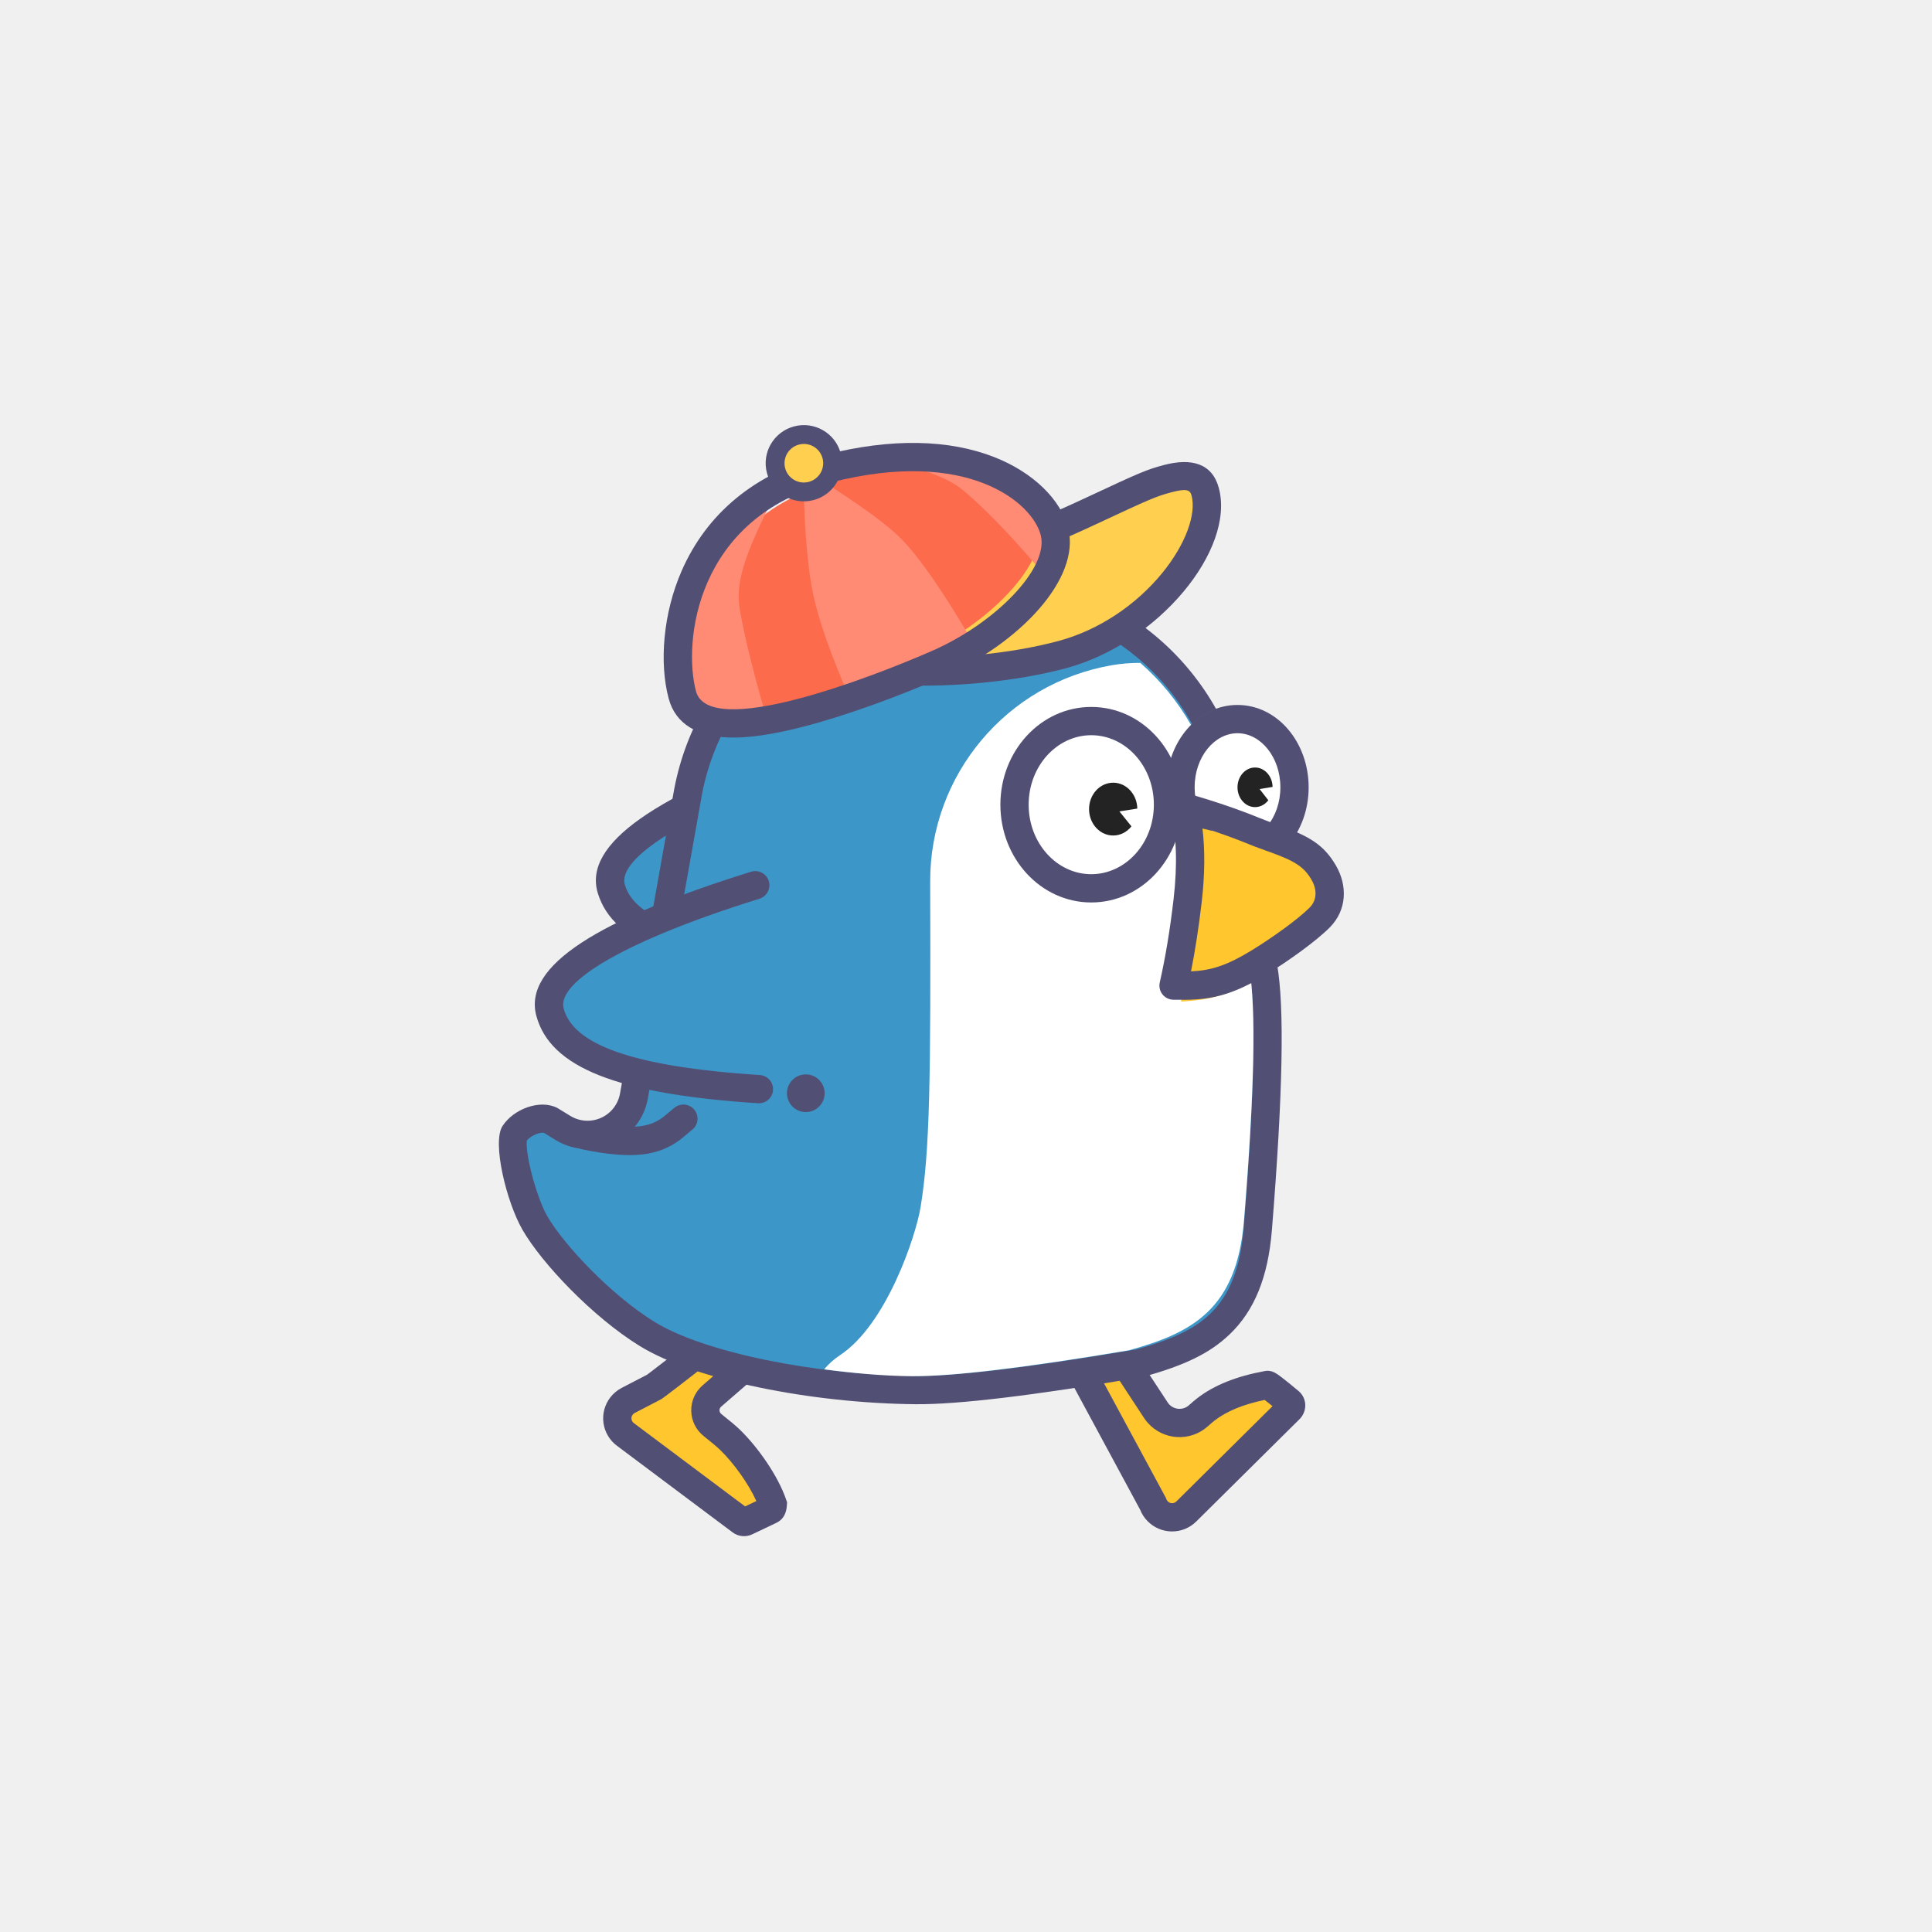
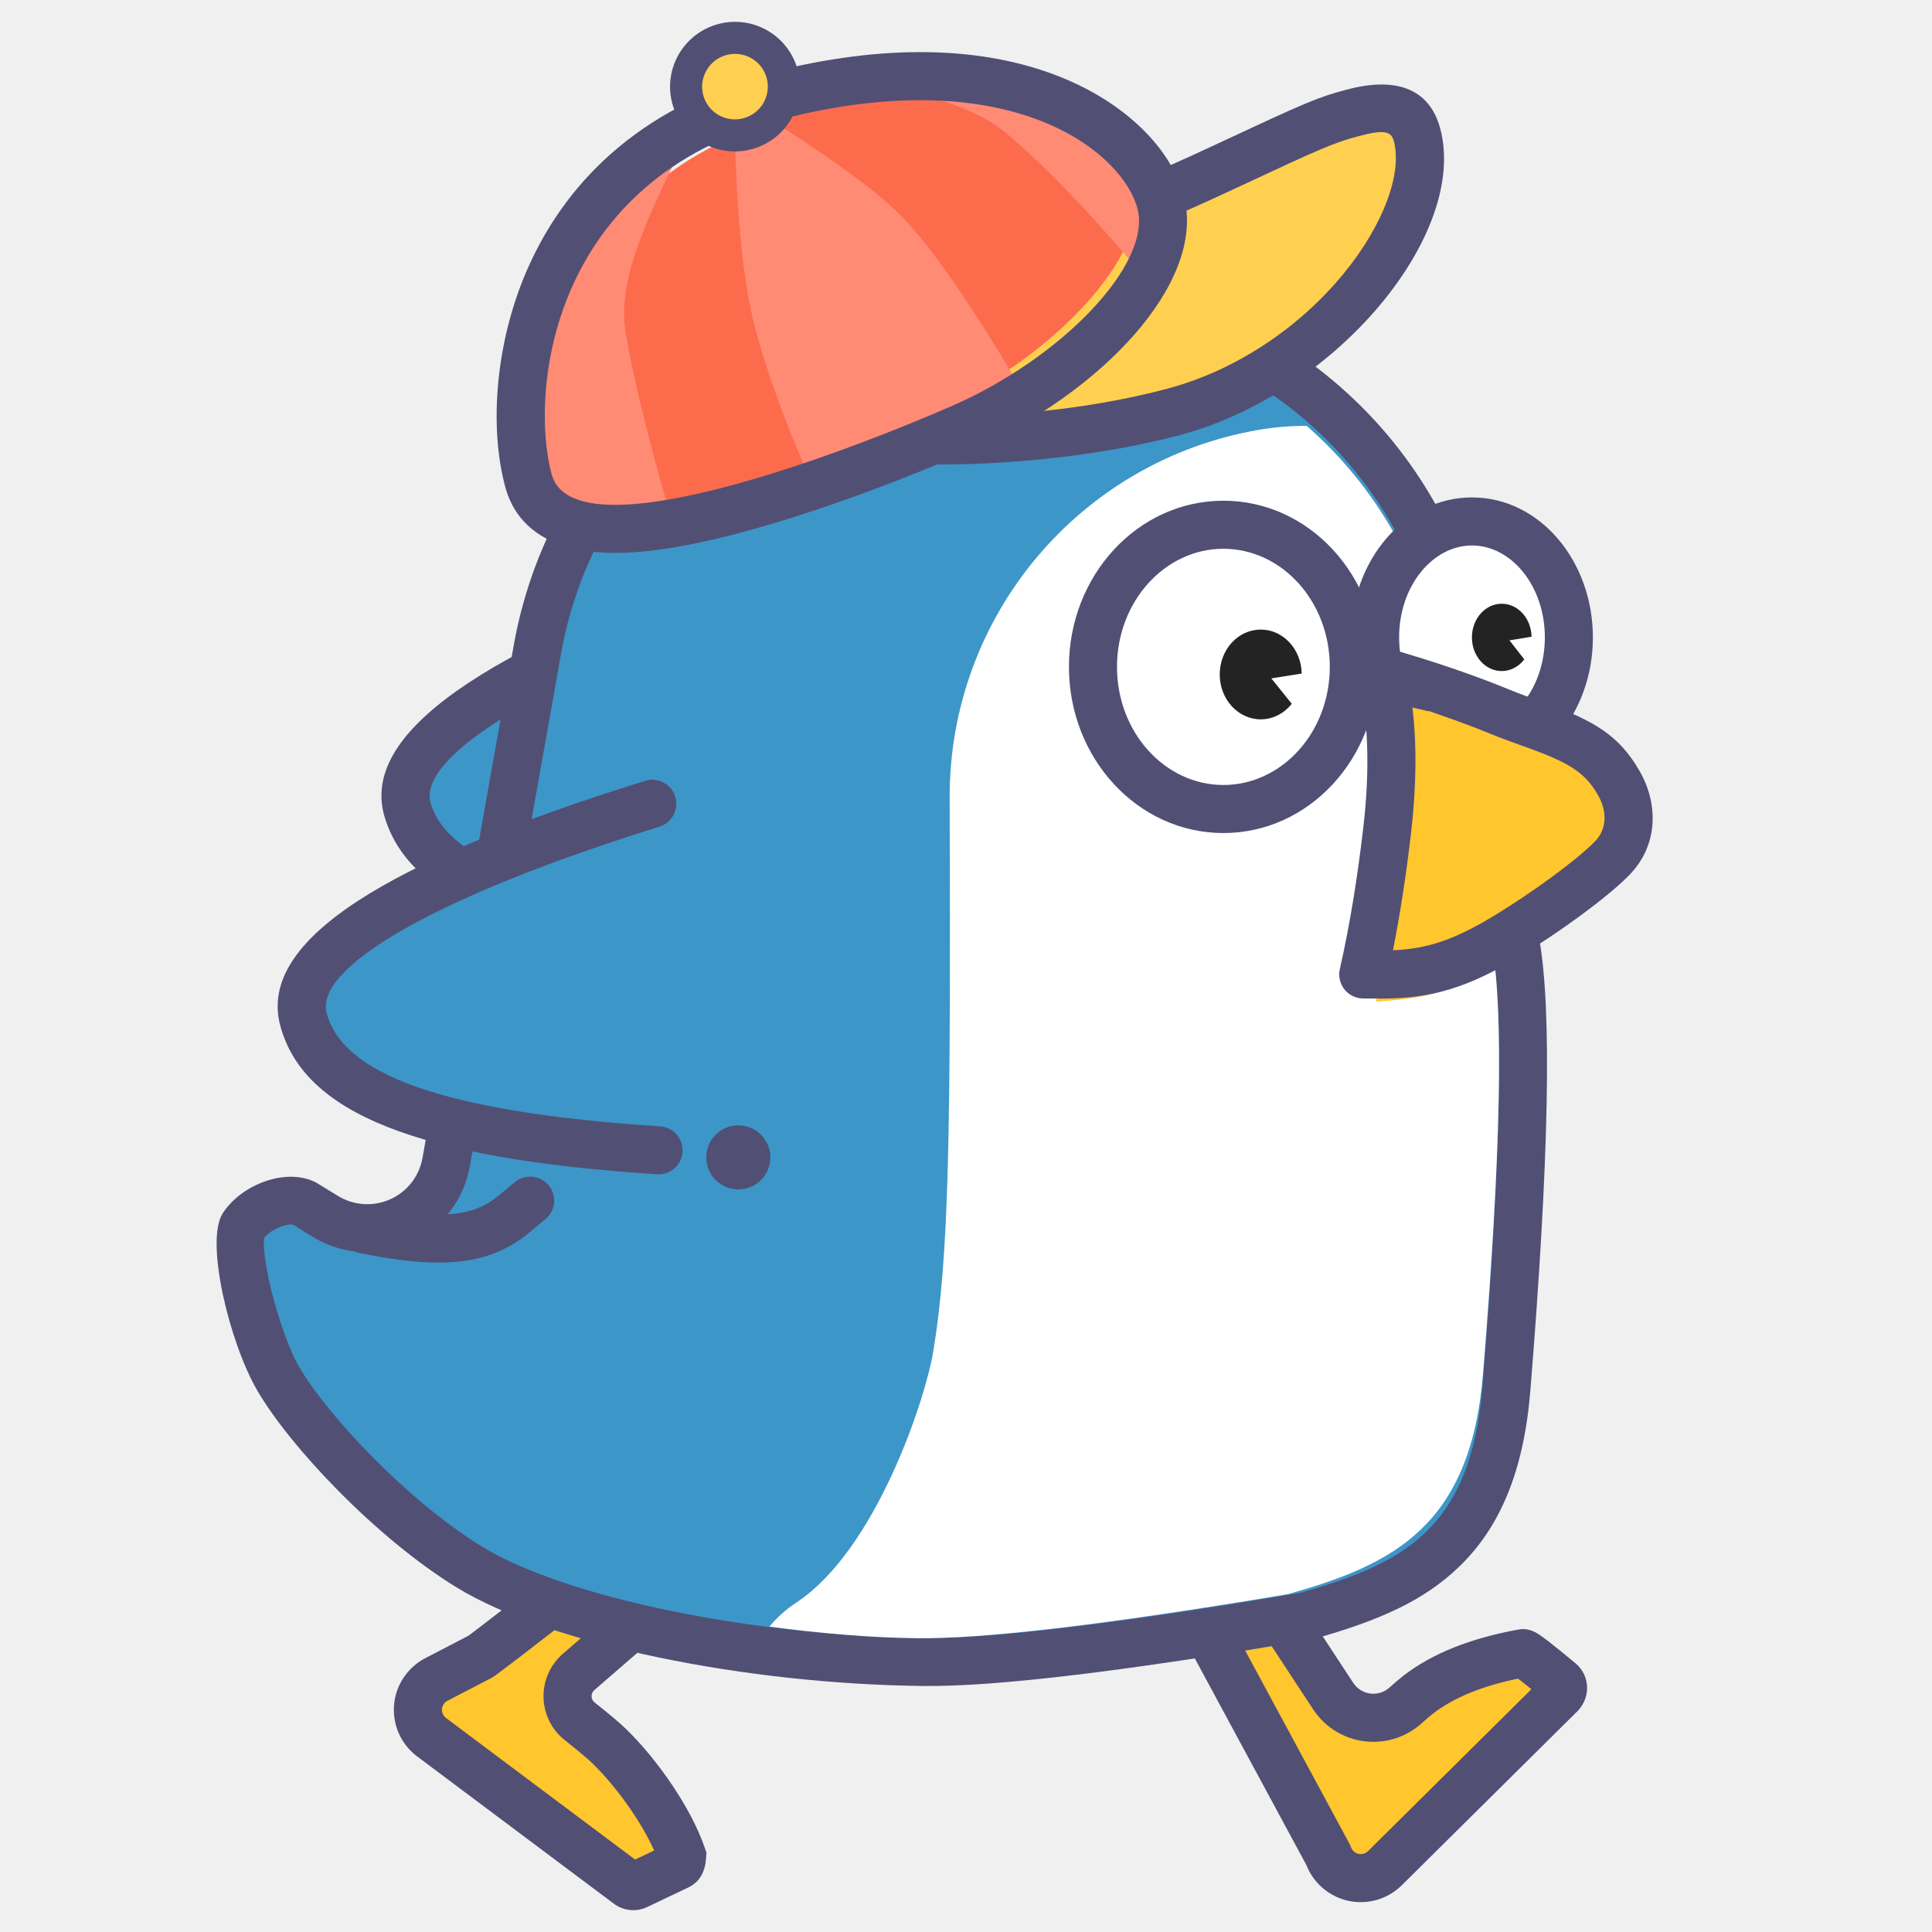
- <svg xmlns="http://www.w3.org/2000/svg" width="256px" height="256px" viewBox="0 0 1024 1024" class="icon" version="1.1" fill="#000000">
-   <g id="SVGRepo_bgCarrier" stroke-width="0" />
-   <g id="SVGRepo_tracerCarrier" stroke-linecap="round" stroke-linejoin="round" />
-   <g id="SVGRepo_iconCarrier">
-     <path d="M377.299 739.92l24.861-21.554a2.505 2.505 0 0 0-0.15-3.916l-12.957-9.626a2.597 2.597 0 0 0-3.239 0.12c-25.433 19.786-38.425 29.818-38.979 30.108l-13.839 7.19a10.854 10.854 0 0 0-3.619 3.04 10.64 10.64 0 0 0 2.143 15.038l61.293 45.89c0.769 0.572 1.796 0.674 2.662 0.26l12.81-6.099c0.777-0.367 1.214-1.399 1.316-3.084-4.423-12.99-15.665-27.351-22.678-34.152-1.798-1.743-4.89-4.348-9.276-7.822a9.99 9.99 0 0 1-1.633-14.034c0.385-0.497 0.817-0.952 1.286-1.359z" fill="#FFC62E" />
-     <path d="M345.038 727.05a1996.8 1996.8 0 0 0 7.375-5.672c6.469-4.995 16.034-12.42 28.692-22.263a10.09 10.09 0 0 1 12.415-0.305l12.957 9.623a10.003 10.003 0 0 1 0.592 15.6l-24.861 21.551a2.498 2.498 0 0 0 0.087 3.849c4.568 3.611 7.817 6.356 9.84 8.317 9.658 9.358 20.275 24.544 24.556 37.114l0.475 1.396-0.09 1.476c-0.25 4.121-1.716 7.555-5.575 9.396l-12.81 6.099a10.1 10.1 0 0 1-10.372-1.024l-61.27-45.88a18.13 18.13 0 0 1-3.629-25.602 18.355 18.355 0 0 1 6.119-5.135l13.404-6.966c0.637-0.472 1.269-0.949 2.093-1.573z m45.68-16.444l-0.205 0.165c0.07-0.055 0.14-0.107 0.205-0.165z m-9.011 57.898c-1.576-1.526-4.508-4.004-8.711-7.33a17.483 17.483 0 0 1-0.602-26.916l20.175-17.493-4.99-3.704c-27.725 21.564-36.085 28.01-37.291 28.637l-13.839 7.19a3.364 3.364 0 0 0-1.121 0.942c-1.079 1.406-0.797 3.384 0.682 4.483l58.912 44.112 5.952-2.837c-4.208-9.351-12.141-20.275-19.166-27.084z" fill="#524F75" />
-     <path d="M612.639 747.448l-24.294-37.001a2.51 2.51 0 0 0-3.249-0.862l-14.291 7.345c-1.406 0.922-1.723 2.5-0.957 3.674l41.252 76.41a10.914 10.914 0 0 0 2.45 3.949 10.69 10.69 0 0 0 15.213 0.142l54.829-54.329c1.051-1.209 0.939-2.815-0.112-3.736-7.29-6.084-11.187-9.079-11.689-8.986-13.891 2.533-24.766 6.843-32.623 12.937a74.752 74.752 0 0 0-4.009 3.402v-0.002a14.985 14.985 0 0 1-22.521-2.942z" fill="#FFC62E" />
-     <path d="M566.702 710.666l0.332-0.217 14.638-7.528a10.005 10.005 0 0 1 12.937 3.409l24.294 37.004a7.493 7.493 0 0 0 11.262 1.469 81.001 81.001 0 0 1 4.418-3.741c8.909-6.908 20.885-11.654 35.87-14.386a7.348 7.348 0 0 1 3.751 0.25c0.482 0.155 0.902 0.337 1.311 0.542 0.47 0.242 0.924 0.512 1.421 0.839 0.727 0.477 1.616 1.131 2.722 1.981 2.043 1.571 4.91 3.896 8.764 7.116 4.241 3.719 4.508 10.05 0.829 14.286l-0.38 0.407-54.829 54.329a18.187 18.187 0 0 1-25.86-0.24 18.2 18.2 0 0 1-3.911-6.057l-40.908-75.774c-2.827-4.705-1.286-10.66 3.337-13.689z m77.06 42.246c-0.879 0.682-2.088 1.708-3.599 3.065-9.248 8.277-23.462 7.493-31.742-1.756a22.136 22.136 0 0 1-2.041-2.652l-21.839-33.263-5.802 2.982 39.239 72.684 0.192 0.549c0.165 0.462 0.427 0.882 0.764 1.226a3.197 3.197 0 0 0 4.566 0.045l50.953-50.491a171.303 171.303 0 0 0-3.919-3.122c-0.082-0.062-0.162-0.127-0.247-0.187-11.404 2.36-20.23 6.042-26.527 10.919z" fill="#524F75" />
-     <path d="M433.971 510.666c-77.699-6.414-104.805-21.889-110.01-42.766-5.205-20.877 35.475-43.552 109.845-65.301" fill="#3D96C8" />
-     <path d="M436.349 500.666c-69.135-2.075-99.495-13.135-105.157-31.649-4.218-13.802 31.12-37.019 101.588-61.7a7.493 7.493 0 1 0-4.955-14.144c-79.502 27.845-119.039 53.82-110.967 80.224 8.254 27.001 43.922 39.993 119.039 42.246a7.493 7.493 0 1 0 0.452-14.978z" fill="#524F75" />
-     <path d="M343.122 707.097c28.679 17.62 90.112 29.191 142.216 29.679 21.896 0.202 61.47-4.546 118.734-14.244 33.989-9.536 58.623-22.166 62.591-71.096 5.767-71.143 6.708-117.51 2.812-139.097-3.149-17.48-8.699-48.068-16.654-91.763C641.396 357.798 586.989 312.195 523.511 312.195H493.835C430.779 312.195 376.607 357.214 364.734 419.478L335.997 580.913c-2.418 13.582-15.387 22.63-28.967 20.215a25.031 25.031 0 0 1-8.714-3.322l-6.359-3.909c-5.555-2.865-15.52 1.086-19.334 7.018-3.814 5.932 4.323 35.922 10.799 47.181 6.479 11.244 31.017 41.382 59.699 59z" fill="#3D96C8" />
-     <path d="M339.199 713.483c-25.086-15.412-52.122-44.022-62.272-61.66-8.472-14.726-16.209-46.257-10.607-54.971 5.847-9.096 19.896-14.351 29.069-9.626l6.853 4.193a17.483 17.483 0 0 0 26.377-11.821l28.754-161.525C369.919 352.283 427.178 304.702 493.835 304.702h29.676c67.102 0 124.611 48.2 136.682 114.533 7.955 43.7 13.504 74.29 16.656 91.778 4.046 22.453 3.099 69.215-2.722 141.03-2.026 24.998-9.331 42.653-22.313 55.116-10.799 10.365-24.296 16.576-45.723 22.585-58.448 9.94-98.356 14.728-120.827 14.518-55.591-0.512-117.063-12.965-146.065-30.78z m-59.941-104.923c0.28 3.269 1.044 7.503 2.185 12.156 2.273 9.263 5.719 18.839 8.477 23.634 8.936 15.527 34.234 42.299 57.127 56.36 26.247 16.127 85.244 28.073 138.362 28.567 21.272 0.195 60.391-4.488 117.021-14.074 19.024-5.362 30.458-10.657 39.009-18.862 10.12-9.718 16.004-23.942 17.755-45.523 5.712-70.474 6.639-116.441 2.907-137.161-3.152-17.475-8.699-48.058-16.654-91.75C634.673 362.696 583.36 319.688 523.511 319.688H493.835C434.383 319.688 383.296 362.144 372.112 420.792l-28.737 161.432c-3.142 17.653-20.003 29.419-37.656 26.277a32.403 32.403 0 0 1-11.329-4.318l-6.007-3.696c-1.771-0.659-7.008 1.296-9.159 4.054-0.12 1.211-0.1 2.475 0.032 4.021z" fill="#524F75" />
-     <path d="M645.869 424.308a52914.725 52914.725 0 0 1 16.194 88.544c3.786 20.827 2.872 65.566-2.737 134.214-3.859 47.211-27.81 59.399-60.868 68.601-55.683 9.358-94.173 13.941-115.467 13.744-14.284-0.132-30.213-1.506-46.18-3.639a38.417 38.417 0 0 1 8.374-7.478c24.848-16.369 40.283-63.52 42.713-78.309 4.94-30.058 5.447-66.567 5.118-172.679-0.175-56.557 40.438-105.002 96.159-114.7a85.609 85.609 0 0 1 15.18-1.271A127.171 127.171 0 0 1 645.869 424.308z" fill="#FFFFFF" />
-     <path d="M618.146 419.733a45.306 36.24 90 1 0 72.479 0 45.306 36.24 90 1 0-72.479 0Z" fill="#FFFFFF" />
-     <path d="M655.902 460.945c21.154 0 37.708-19.813 37.708-43.652s-16.556-43.652-37.708-43.652c-21.154 0-37.708 19.813-37.708 43.652s16.559 43.652 37.708 43.652z m0-14.985c-12.226 0-22.723-12.568-22.723-28.667s10.502-28.667 22.723-28.667c12.221 0 22.723 12.568 22.723 28.667s-10.502 28.667-22.723 28.667z" fill="#524F75" />
-     <path d="M672.239 424.153c-1.711 2.228-4.226 3.636-7.038 3.636-5.137 0-9.298-4.7-9.298-10.497s4.161-10.497 9.298-10.497c5.073 0 9.196 4.586 9.298 10.285l-6.893 1.131 4.633 5.944z" fill="#232323" />
-     <path d="M625.996 530.869c12.842-1.004 23.952-1.376 43.79-15.979 8.272-6.092 23.255-18.332 30.243-26.726 6.619-7.947 4.503-17.55 0-23.917-9.261-13.09-23.112-13.834-38.805-18.734-6.027-1.881-19.936-5.884-37.736-9.268 4.556 13.594 6.566 29.978 6.019 49.152-0.475 16.739-1.643 31.896-3.512 45.473z" fill="#FFC62E" />
-     <path d="M636.913 478.248c1.693-14.576 1.821-27.8 0.36-39.681 9.358 2.967 17.735 6.032 24.421 8.781 1.843 0.757 3.736 1.486 5.932 2.29 0.849 0.312 1.711 0.622 2.82 1.022l2.702 0.969c12.947 4.66 17.93 7.722 21.946 14.611 3.077 5.27 2.942 10.872-0.932 14.771-6.089 6.137-19.923 16.094-31.04 22.87-12.862 7.84-21.229 10.495-31.854 10.969 2.228-11.212 4.106-23.41 5.644-36.602z m-14.975 51.625l1.636 0.017c2.233 0.022 3.417 0.03 4.783 0.017 14.796-0.122 26.137-3.219 42.566-13.235 12.068-7.353 26.736-17.915 33.877-25.108 9.151-9.223 9.468-22.208 3.234-32.883-6.289-10.767-13.812-15.395-29.816-21.154l-2.717-0.974c-1.079-0.387-1.908-0.687-2.712-0.984a144.529 144.529 0 0 1-5.4-2.085c-9.845-4.046-23.01-8.684-37.603-12.802-5.51-1.556-10.66 3.397-9.316 8.966 3.132 13.012 3.671 28.64 1.556 46.869-1.903 16.382-4.346 31.115-7.328 44.199a7.493 7.493 0 0 0 7.24 9.156z" fill="#524F75" />
-     <path d="M540.722 424.728a45.306 36.24 90 1 0 72.479 0 45.306 36.24 90 1 0-72.479 0Z" fill="#FFFFFF" />
-     <path d="M578.39 478.325c26.749 0 48.165-23.337 48.165-51.817 0-28.482-21.414-51.819-48.165-51.819-26.754 0-48.168 23.337-48.168 51.819 0 28.48 21.414 51.817 48.168 51.817z m0-14.985c-18.172 0-33.183-16.354-33.183-36.832 0-20.48 15.008-36.834 33.183-36.834s33.18 16.354 33.18 36.834c0 20.478-15.01 36.832-33.18 36.832z" fill="#524F75" />
-     <path d="M599.689 437.987c-2.348 2.967-5.809 4.848-9.678 4.848-7.061 0-12.788-6.266-12.788-13.996s5.727-13.996 12.788-13.996c6.976 0 12.643 6.114 12.78 13.714l-9.478 1.509 6.376 7.922z" fill="#232323" />
-     <path d="M308.816 609.225c12.935 2.697 23.477 3.601 31.769 2.635 8.03-0.942 14.239-3.579 19.781-7.712 1.796-1.341 5.849-4.873 6.244-5.157a7.488 7.488 0 0 0 1.676-10.46 7.488 7.488 0 0 0-10.462-1.676c-1.099 0.794-5.262 4.423-6.419 5.282-3.519 2.625-7.278 4.221-12.565 4.84-6.441 0.754-15.477-0.025-26.969-2.42a7.493 7.493 0 1 0-3.055 14.668z" fill="#524F75" />
-     <path d="M564.557 345.487c48.274-15.683 79.396-65.029 71.217-90.227-8.186-25.196-57.612 18.563-105.88 34.25-48.269 15.682-114.222 26.391-106.033 51.587 8.189 25.196 92.425 20.073 140.696 4.39z" fill="#FFD04F" />
-     <path d="M564.877 354.21c-25.509 6.835-59.661 10.3-88.26 8.895-34.083-1.675-56.796-9.511-61.195-25.94-3.796-14.166 5.785-24.268 24.578-31.938 12.481-5.095 24.87-8.303 56.088-15.298l4.641-1.042c12.7-2.858 20.746-4.77 28.575-6.868 6.145-1.646 12.64-3.837 19.676-6.586 7.977-3.117 15.784-6.569 27.153-11.883 27.779-12.984 31.493-14.613 40.647-17.05 14.881-3.964 25.753-0.793 29.224 12.154 8.742 32.626-31.896 82.365-81.127 95.556z m-3.881-14.474c21.418-5.739 41.159-19.067 55.006-36.019 12.452-15.241 18.183-31.264 15.526-41.179-0.813-3.035-2.973-3.664-10.894-1.554-7.853 2.091-11.678 3.77-38.161 16.146-11.639 5.44-19.693 9.003-28.041 12.266-7.523 2.939-14.531 5.3-21.254 7.104-8.072 2.163-16.281 4.114-29.165 7.011l-4.653 1.045c-30.268 6.784-42.319 9.902-53.7 14.547-12.628 5.155-16.962 9.727-15.767 14.187 4.531 16.911 78.483 20.545 131.104 6.446z" fill="#524F75" />
-     <path d="M495.947 342.914c32.907-16.515 59.588-47.046 54.359-64.169-5.227-17.126-41.166-44.474-112.315-22.247-71.158 22.232-74.045 89.128-65.861 114.325 8.189 25.196 90.904-11.396 123.817-27.91z" fill="#FD6B4D" />
-     <path d="M426.144 248.536c20.569 13.442 41.183 26.416 51.956 37.499 9.111 9.375 20.959 26.371 35.544 50.994 2.66 4.495-61.501 37.061-62.89 33.894-10.154-23.151-16.75-41.834-19.782-56.052-3.449-16.162-5.336-44.743-4.828-66.334z m3.206-0.001c30.731-7.795 55.483-10.704 75.633-9.411 20.149 1.29 36.288 18.559 57.347 37.11L556.379 308.037c-17.898-21.48-33.181-37.527-45.848-48.139-8.849-7.413-24.746-12.752-47.69-16.018-9.898-1.407-20.972 5.291-33.491 4.656z m-14.018 4.465C396.105 290.529 389.277 306.945 392.131 323.222c2.853 16.275 8.22 37.508 16.096 63.698L362.075 380.289c-0.217-4.94-3.551-9.288-3.538-13.891 0.071-26.367 3.922-47.257 11.546-62.662 8.959-18.095 23.135-28.019 45.25-50.736z" fill="#FF8B74" />
-     <path d="M493.997 344.987c33.729-14.768 61.973-43.859 57.645-61.236-4.322-17.376-38.78-46.571-111.004-28.095-72.219 18.474-78.603 85.134-71.75 110.722 6.86 25.591 91.377-6.623 125.108-21.391zM425.078 385.339c-15.427 3.945-28.486 5.937-39.043 5.549-15.816-0.587-27.891-6.714-31.619-20.627-5.034-18.786-3.044-45.183 6.985-67.951 13.097-29.738 38.333-51.655 75.53-61.169 35.759-9.15 66.316-8.215 90.167 1.174 20.602 8.114 35.302 22.59 39.092 37.815 6.631 26.676-25.99 60.991-66.183 78.587C476.22 369.128 448.282 379.406 425.078 385.339z" fill="#524F75" />
-     <path d="M440.784 241.578a15.205 15.248 75 1 0-29.456 7.893 15.205 15.248 75 1 0 29.456-7.893Z" fill="#FFD04F" />
-     <path d="M431.286 265.035c-10.796 2.893-21.891-3.495-24.779-14.273-2.888-10.779 3.529-21.858 14.322-24.751 10.793-2.892 21.891 3.495 24.779 14.273 2.891 10.778-3.529 21.858-14.322 24.751z m-2.583-9.65a10.23 10.23 0 0 0 7.258-12.515 10.23 10.23 0 0 0-12.543-7.209 10.23 10.23 0 0 0-7.26 12.518 10.23 10.23 0 0 0 12.545 7.206z" fill="#524F75" />
-     <path d="M401.508 578.095c-77.699-6.414-104.805-21.889-110.01-42.763s35.475-43.552 109.845-65.301" fill="#3D96C8" />
-     <path d="M402.727 569.799c-69.02-4.491-98.978-16.599-103.988-35.306-3.736-13.939 32.393-35.91 103.681-58.118a7.493 7.493 0 1 0-4.456-14.306C317.535 487.127 277.117 511.703 284.262 538.374c7.308 27.273 42.501 41.499 117.49 46.372a7.488 7.488 0 1 0 0.974-14.948z" fill="#524F75" />
-     <path d="M427.088 579.434m-9.99 0a9.99 9.99 0 1 0 19.98 0 9.99 9.99 0 1 0-19.98 0Z" fill="#524F75" />
+ <svg xmlns="http://www.w3.org/2000/svg" version="1.1" width="1080" height="1080" viewBox="0 0 1080 1080" xml:space="preserve">
+   <defs>
+ </defs>
+   <g transform="matrix(1 0 0 1 540 540)" id="53505729-ff26-40ca-9897-d8e1e4768901">
+ </g>
+   <g transform="matrix(1 0 0 1 540 540)" id="e03574d0-8b13-49c9-9c53-160d7a1e0b02">
+     <rect style="stroke: none; stroke-width: 1; stroke-dasharray: none; stroke-linecap: butt; stroke-dashoffset: 0; stroke-linejoin: miter; stroke-miterlimit: 4; fill: rgb(255,255,255); fill-rule: nonzero; opacity: 1; visibility: hidden;" vector-effect="non-scaling-stroke" x="-540" y="-540" rx="0" ry="0" width="1080" height="1080" />
+   </g>
+   <g transform="matrix(7.17 0 0 7.17 522.49 540)">
+     <g style="" vector-effect="non-scaling-stroke">
+       <g transform="matrix(0.25 0 0 0.25 -29.99 58.94)">
+         <path style="stroke: none; stroke-width: 1; stroke-dasharray: none; stroke-linecap: butt; stroke-dashoffset: 0; stroke-linejoin: miter; stroke-miterlimit: 4; fill: rgb(255,198,46); fill-rule: nonzero; opacity: 1;" vector-effect="non-scaling-stroke" transform=" translate(-368.39, -755.52)" d="M 377.299 739.92 L 402.16 718.366 C 402.738 717.868 403.058 717.134 403.029 716.372 C 402.999 715.609 402.624 714.902 402.01 714.45 L 389.053 704.824 C 388.077 704.103 386.733 704.153 385.813 704.944 C 360.381 724.73 347.388 734.762 346.834 735.052 L 332.995 742.243 C 331.58 742.978 330.344 744.015 329.376 745.282 C 327.639 747.551 326.888 750.422 327.291 753.251 C 327.694 756.079 329.217 758.627 331.519 760.32 L 392.811 806.21 C 393.581 806.782 394.607 806.885 395.474 806.47 L 408.284 800.371 C 409.061 800.004 409.498 798.972 409.6 797.286 C 405.177 784.297 393.935 769.936 386.922 763.135 C 385.124 761.391 382.032 758.786 377.646 755.312 C 375.569 753.668 374.229 751.266 373.923 748.634 C 373.617 746.002 374.368 743.356 376.013 741.279 C 376.397 740.782 376.83 740.327 377.299 739.92 z" stroke-linecap="round" />
+       </g>
+       <g transform="matrix(0.25 0 0 0.25 -29.98 58.94)">
+         <path style="stroke: none; stroke-width: 1; stroke-dasharray: none; stroke-linecap: butt; stroke-dashoffset: 0; stroke-linejoin: miter; stroke-miterlimit: 4; fill: rgb(82,79,117); fill-rule: nonzero; opacity: 1;" vector-effect="non-scaling-stroke" transform=" translate(-368.43, -755.52)" d="M 345.038 727.05 C 347.501 725.165 349.959 723.274 352.413 721.378 C 358.882 716.383 368.448 708.958 381.105 699.115 C 384.684 696.177 389.802 696.051 393.521 698.81 L 406.478 708.433 C 408.917 710.24 410.404 713.057 410.519 716.091 C 410.634 719.124 409.365 722.046 407.07 724.033 L 382.209 745.584 C 381.646 746.072 381.33 746.785 381.347 747.529 C 381.364 748.274 381.712 748.972 382.297 749.433 C 386.865 753.045 390.114 755.789 392.137 757.75 C 401.795 767.108 412.412 782.294 416.693 794.864 L 417.168 796.26 L 417.078 797.736 C 416.828 801.857 415.362 805.291 411.503 807.132 L 398.693 813.231 C 395.313 814.838 391.321 814.444 388.321 812.207 L 327.051 766.327 C 323.139 763.438 320.552 759.1 319.869 754.286 C 319.187 749.472 320.467 744.586 323.422 740.724 C 325.06 738.584 327.149 736.831 329.541 735.589 L 342.945 728.623 C 343.582 728.151 344.214 727.674 345.038 727.05 z M 390.718 710.606 L 390.514 710.771 C 390.584 710.716 390.654 710.663 390.718 710.606 z M 381.707 768.505 C 380.131 766.978 377.199 764.501 372.996 761.174 C 368.914 757.943 366.485 753.062 366.369 747.858 C 366.252 742.653 368.461 737.668 372.394 734.258 L 392.569 716.765 L 387.579 713.061 C 359.854 734.625 351.494 741.071 350.288 741.698 L 336.449 748.889 C 336.011 749.116 335.628 749.438 335.328 749.83 C 334.249 751.236 334.531 753.214 336.009 754.313 L 394.922 798.425 L 400.874 795.588 C 396.665 786.237 388.733 775.313 381.707 768.505 z" stroke-linecap="round" />
+       </g>
+       <g transform="matrix(0.25 0 0 0.25 34.64 59.25)">
+         <path style="stroke: none; stroke-width: 1; stroke-dasharray: none; stroke-linecap: butt; stroke-dashoffset: 0; stroke-linejoin: miter; stroke-miterlimit: 4; fill: rgb(255,198,46); fill-rule: nonzero; opacity: 1;" vector-effect="non-scaling-stroke" transform=" translate(-626.88, -756.76)" d="M 612.639 747.448 L 588.345 710.446 C 587.643 709.369 586.24 708.997 585.096 709.585 L 570.805 716.93 C 569.399 717.851 569.082 719.43 569.849 720.604 L 611.101 797.014 C 611.625 798.491 612.46 799.838 613.551 800.963 C 615.54 803.016 618.269 804.186 621.127 804.213 C 623.986 804.24 626.736 803.12 628.763 801.105 L 683.592 746.776 C 684.644 745.567 684.532 743.961 683.48 743.039 C 676.19 736.955 672.293 733.961 671.791 734.053 C 657.9 736.586 647.026 740.896 639.168 746.991 C 637.793 748.077 636.456 749.212 635.16 750.392 L 635.16 750.39 C 631.909 753.299 627.551 754.648 623.225 754.082 C 618.899 753.517 615.034 751.095 612.639 747.448 z" stroke-linecap="round" />
+       </g>
+       <g transform="matrix(0.25 0 0 0.25 34.63 59.25)">
+         <path style="stroke: none; stroke-width: 1; stroke-dasharray: none; stroke-linecap: butt; stroke-dashoffset: 0; stroke-linejoin: miter; stroke-miterlimit: 4; fill: rgb(82,79,117); fill-rule: nonzero; opacity: 1;" vector-effect="non-scaling-stroke" transform=" translate(-626.88, -756.76)" d="M 566.702 710.666 L 567.034 710.449 L 581.672 702.921 C 586.222 700.583 591.802 702.054 594.609 706.33 L 618.903 743.334 C 620.101 745.158 622.034 746.369 624.197 746.651 C 626.36 746.933 628.539 746.258 630.165 744.803 C 631.592 743.503 633.066 742.255 634.583 741.061 C 643.492 734.153 655.467 729.408 670.453 726.675 C 671.704 726.432 672.996 726.518 674.204 726.925 C 674.686 727.08 675.106 727.262 675.515 727.467 C 675.985 727.709 676.439 727.979 676.936 728.306 C 677.663 728.783 678.552 729.438 679.659 730.287 C 681.702 731.858 684.569 734.183 688.423 737.402 C 692.664 741.121 692.931 747.453 689.252 751.688 L 688.872 752.096 L 634.043 806.425 C 630.595 809.847 625.921 811.747 621.063 811.702 C 616.206 811.657 611.568 809.671 608.184 806.185 C 606.489 804.447 605.159 802.388 604.272 800.129 L 563.365 724.355 C 560.538 719.65 562.079 713.696 566.702 710.666 z M 643.761 752.912 C 642.882 753.594 641.673 754.621 640.162 755.977 C 630.914 764.254 616.7 763.469 608.421 754.221 C 607.675 753.39 606.993 752.503 606.38 751.569 L 584.542 718.306 L 578.74 721.288 L 617.979 793.972 L 618.171 794.522 C 618.336 794.984 618.598 795.403 618.936 795.748 C 619.531 796.367 620.35 796.721 621.209 796.729 C 622.068 796.738 622.894 796.4 623.501 795.793 L 674.454 745.302 C 673.163 744.242 671.857 743.202 670.535 742.18 C 670.453 742.118 670.373 742.053 670.288 741.993 C 658.884 744.353 650.058 748.034 643.761 752.912 z" stroke-linecap="round" />
+       </g>
+       <g transform="matrix(0.25 0 0 0.25 -27.4 -15.78)">
+         <path style="stroke: none; stroke-width: 1; stroke-dasharray: none; stroke-linecap: butt; stroke-dashoffset: 0; stroke-linejoin: miter; stroke-miterlimit: 4; fill: rgb(61,150,200); fill-rule: nonzero; opacity: 1;" vector-effect="non-scaling-stroke" transform=" translate(-378.74, -456.63)" d="M 433.971 510.666 C 356.272 504.253 329.166 488.778 323.961 467.901 C 318.756 447.023 359.436 424.348 433.806 402.599" stroke-linecap="round" />
+       </g>
+       <g transform="matrix(0.25 0 0 0.25 -27.15 -16.39)">
+         <path style="stroke: none; stroke-width: 1; stroke-dasharray: none; stroke-linecap: butt; stroke-dashoffset: 0; stroke-linejoin: miter; stroke-miterlimit: 4; fill: rgb(82,79,117); fill-rule: nonzero; opacity: 1;" vector-effect="non-scaling-stroke" transform=" translate(-379.76, -454.2)" d="M 436.349 500.666 C 367.214 498.591 336.854 487.531 331.192 469.017 C 326.973 455.215 362.311 431.998 432.78 407.317 C 436.686 405.949 438.742 401.673 437.374 397.768 C 436.006 393.862 431.73 391.805 427.825 393.174 C 348.322 421.019 308.786 446.993 316.858 473.398 C 325.113 500.399 360.78 513.391 435.897 515.644 C 438.588 515.751 441.13 514.404 442.554 512.118 C 443.978 509.831 444.065 506.956 442.781 504.587 C 441.498 502.219 439.042 500.722 436.349 500.666 z" stroke-linecap="round" />
+       </g>
+       <g transform="matrix(0.25 0 0 0.25 -4.15 1.18)">
+         <path style="stroke: none; stroke-width: 1; stroke-dasharray: none; stroke-linecap: butt; stroke-dashoffset: 0; stroke-linejoin: miter; stroke-miterlimit: 4; fill: rgb(61,150,200); fill-rule: nonzero; opacity: 1;" vector-effect="non-scaling-stroke" transform=" translate(-471.74, -524.49)" d="M 343.122 707.097 C 371.802 724.717 433.234 736.288 485.339 736.775 C 507.235 736.978 546.809 732.23 604.073 722.532 C 638.062 712.996 662.695 700.366 666.664 651.436 C 672.431 580.293 673.372 533.926 669.476 512.34 C 666.327 494.859 660.777 464.272 652.822 420.577 C 641.396 357.798 586.989 312.195 523.511 312.195 L 493.835 312.195 C 430.779 312.195 376.607 357.214 364.734 419.478 L 335.997 580.913 C 333.579 594.494 320.609 603.543 307.03 601.128 C 303.943 600.576 300.987 599.45 298.316 597.806 L 291.957 593.898 C 286.403 591.033 276.438 594.984 272.624 600.916 C 268.81 606.847 276.947 636.838 283.423 648.097 C 289.902 659.341 314.44 689.479 343.122 707.097 z" stroke-linecap="round" />
+       </g>
+       <g transform="matrix(0.25 0 0 0.25 -4.12 1.19)">
+         <path style="stroke: none; stroke-width: 1; stroke-dasharray: none; stroke-linecap: butt; stroke-dashoffset: 0; stroke-linejoin: miter; stroke-miterlimit: 4; fill: rgb(82,79,117); fill-rule: nonzero; opacity: 1;" vector-effect="non-scaling-stroke" transform=" translate(-471.87, -524.49)" d="M 339.199 713.483 C 314.113 698.071 287.077 669.461 276.927 651.823 C 268.455 637.098 260.718 605.566 266.32 596.852 C 272.167 587.756 286.215 582.501 295.389 587.227 L 302.242 591.42 C 307.169 594.453 313.278 594.852 318.557 592.486 C 323.837 590.12 327.604 585.295 328.619 579.599 L 357.374 418.074 C 369.919 352.283 427.178 304.702 493.835 304.702 L 523.511 304.702 C 590.613 304.702 648.122 352.903 660.193 419.236 C 668.148 462.935 673.697 493.526 676.849 511.013 C 680.895 533.467 679.948 580.228 674.127 652.043 C 672.101 677.041 664.796 694.697 651.813 707.159 C 641.014 717.524 627.517 723.736 606.091 729.745 C 547.643 739.685 507.734 744.473 485.264 744.263 C 429.673 743.751 368.2 731.298 339.199 713.483 z M 279.257 608.561 C 279.537 611.83 280.301 616.063 281.443 620.716 C 283.715 629.98 287.162 639.555 289.919 644.351 C 298.856 659.878 324.153 686.649 347.046 700.711 C 373.293 716.837 432.29 728.783 485.408 729.278 C 506.68 729.473 545.799 724.79 602.429 715.204 C 621.453 709.842 632.887 704.547 641.439 696.342 C 651.559 686.624 657.443 672.401 659.194 650.819 C 664.906 580.346 665.832 534.378 662.101 513.658 C 658.949 496.183 653.402 465.6 645.447 421.908 C 634.673 362.696 583.36 319.688 523.511 319.688 L 493.835 319.688 C 434.383 319.688 383.296 362.144 372.112 420.792 L 343.375 582.224 C 340.233 599.877 323.372 611.643 305.719 608.501 C 301.705 607.787 297.861 606.322 294.39 604.182 L 288.383 600.486 C 286.613 599.827 281.375 601.782 279.225 604.54 C 279.105 605.751 279.125 607.015 279.257 608.561 z" stroke-linecap="round" />
+       </g>
+       <g transform="matrix(0.25 0 0 0.25 15.56 5.15)">
+         <path style="stroke: none; stroke-width: 1; stroke-dasharray: none; stroke-linecap: butt; stroke-dashoffset: 0; stroke-linejoin: miter; stroke-miterlimit: 4; fill: rgb(255,255,255); fill-rule: nonzero; opacity: 1;" vector-effect="non-scaling-stroke" transform=" translate(-550.58, -540.37)" d="M 645.869 424.308 C 651.292 453.818 656.69 483.333 662.063 512.852 C 665.85 533.679 664.936 578.418 659.326 647.066 C 655.467 694.277 631.516 706.465 598.458 715.666 C 542.775 725.024 504.285 729.607 482.991 729.41 C 468.707 729.278 452.778 727.904 436.811 725.771 C 439.221 722.882 442.043 720.363 445.185 718.294 C 470.033 701.925 485.468 654.773 487.899 639.985 C 492.839 609.927 493.346 573.418 493.016 467.306 C 492.841 410.749 533.454 362.304 589.175 352.606 C 594.187 351.732 599.267 351.306 604.355 351.334 C 626.055 370.258 640.691 395.985 645.869 424.308 z" stroke-linecap="round" />
+       </g>
+       <g transform="matrix(0.25 0 0 0.25 41.51 -25)">
+         <path style="stroke: none; stroke-width: 1; stroke-dasharray: none; stroke-linecap: butt; stroke-dashoffset: 0; stroke-linejoin: miter; stroke-miterlimit: 4; fill: rgb(255,255,255); fill-rule: nonzero; opacity: 1;" vector-effect="non-scaling-stroke" transform=" translate(-654.39, -419.73)" d="M 618.146 419.733 C 618.146 444.754 634.371 465.038 654.386 465.038 C 674.401 465.038 690.626 444.754 690.626 419.733 C 690.626 403.546 683.718 388.59 672.506 380.497 C 661.293 372.404 647.479 372.404 636.266 380.497 C 625.054 388.59 618.146 403.546 618.146 419.733 Z" stroke-linecap="round" />
+       </g>
+       <g transform="matrix(0.25 0 0 0.25 41.89 -25.62)">
+         <path style="stroke: none; stroke-width: 1; stroke-dasharray: none; stroke-linecap: butt; stroke-dashoffset: 0; stroke-linejoin: miter; stroke-miterlimit: 4; fill: rgb(82,79,117); fill-rule: nonzero; opacity: 1;" vector-effect="non-scaling-stroke" transform=" translate(-655.9, -417.29)" d="M 655.902 460.945 C 677.056 460.945 693.61 441.132 693.61 417.292 C 693.61 393.453 677.054 373.64 655.902 373.64 C 634.748 373.64 618.194 393.453 618.194 417.292 C 618.194 441.132 634.753 460.945 655.902 460.945 z M 655.902 445.959 C 643.676 445.959 633.179 433.392 633.179 417.292 C 633.179 401.193 643.681 388.625 655.902 388.625 C 668.123 388.625 678.625 401.193 678.625 417.292 C 678.625 433.392 668.123 445.959 655.902 445.959 z" stroke-linecap="round" />
+       </g>
+       <g transform="matrix(0.25 0 0 0.25 44.21 -25.62)">
+         <path style="stroke: none; stroke-width: 1; stroke-dasharray: none; stroke-linecap: butt; stroke-dashoffset: 0; stroke-linejoin: miter; stroke-miterlimit: 4; fill: rgb(35,35,35); fill-rule: nonzero; opacity: 1;" vector-effect="non-scaling-stroke" transform=" translate(-665.2, -417.29)" d="M 672.239 424.153 C 670.528 426.381 668.013 427.79 665.2 427.79 C 660.063 427.79 655.902 423.089 655.902 417.292 C 655.902 411.496 660.063 406.795 665.2 406.795 C 670.273 406.795 674.396 411.381 674.499 417.08 L 667.606 418.212 L 672.239 424.156 z" stroke-linecap="round" />
+       </g>
+       <g transform="matrix(0.25 0 0 0.25 43.88 -9.05)">
+         <path style="stroke: none; stroke-width: 1; stroke-dasharray: none; stroke-linecap: butt; stroke-dashoffset: 0; stroke-linejoin: miter; stroke-miterlimit: 4; fill: rgb(255,198,46); fill-rule: nonzero; opacity: 1;" vector-effect="non-scaling-stroke" transform=" translate(-663.86, -483.56)" d="M 625.996 530.869 C 638.839 529.865 649.948 529.493 669.786 514.89 C 678.058 508.798 693.041 496.558 700.029 488.163 C 706.647 480.216 704.532 470.613 700.029 464.247 C 690.768 451.157 676.916 450.413 661.224 445.512 C 655.198 443.632 641.289 439.628 623.489 436.244 C 628.044 449.838 630.055 466.222 629.508 485.396 C 629.033 502.135 627.864 517.292 625.996 530.869 z" stroke-linecap="round" />
+       </g>
+       <g transform="matrix(0.25 0 0 0.25 43.76 -11.15)">
+         <path style="stroke: none; stroke-width: 1; stroke-dasharray: none; stroke-linecap: butt; stroke-dashoffset: 0; stroke-linejoin: miter; stroke-miterlimit: 4; fill: rgb(82,79,117); fill-rule: nonzero; opacity: 1;" vector-effect="non-scaling-stroke" transform=" translate(-663.39, -475.15)" d="M 636.913 478.248 C 638.606 463.672 638.734 450.448 637.273 438.567 C 646.631 441.534 655.008 444.598 661.694 447.348 C 663.537 448.105 665.43 448.834 667.626 449.638 C 668.475 449.951 669.336 450.26 670.445 450.66 L 673.148 451.629 C 686.095 456.289 691.078 459.351 695.094 466.24 C 698.171 471.51 698.036 477.112 694.162 481.01 C 688.073 487.147 674.239 497.105 663.122 503.88 C 650.26 511.72 641.893 514.375 631.269 514.85 C 633.496 503.638 635.375 491.44 636.913 478.248 z M 621.938 529.873 L 623.574 529.89 C 625.806 529.913 626.99 529.92 628.356 529.908 C 643.152 529.785 654.493 526.688 670.922 516.673 C 682.991 509.32 697.659 498.758 704.799 491.565 C 713.95 482.341 714.267 469.357 708.034 458.682 C 701.745 447.915 694.222 443.287 678.218 437.528 L 675.5 436.554 C 674.421 436.167 673.592 435.867 672.788 435.57 C 670.974 434.911 669.174 434.215 667.388 433.484 C 657.543 429.438 644.378 424.8 629.785 420.682 C 624.275 419.126 619.125 424.078 620.469 429.648 C 623.601 442.66 624.14 458.287 622.025 476.517 C 620.122 492.899 617.679 507.632 614.697 520.716 C 614.194 522.928 614.719 525.249 616.126 527.028 C 617.533 528.807 619.67 529.853 621.938 529.873 z" stroke-linecap="round" />
+       </g>
+       <g transform="matrix(0.25 0 0 0.25 22.16 -23.76)">
+         <path style="stroke: none; stroke-width: 1; stroke-dasharray: none; stroke-linecap: butt; stroke-dashoffset: 0; stroke-linejoin: miter; stroke-miterlimit: 4; fill: rgb(255,255,255); fill-rule: nonzero; opacity: 1;" vector-effect="non-scaling-stroke" transform=" translate(-576.96, -424.73)" d="M 540.722 424.728 C 540.722 440.914 547.629 455.871 558.842 463.964 C 570.054 472.057 583.869 472.057 595.081 463.964 C 606.294 455.871 613.201 440.914 613.201 424.728 C 613.201 408.542 606.294 393.585 595.081 385.492 C 583.869 377.399 570.054 377.399 558.842 385.492 C 547.629 393.585 540.722 408.542 540.722 424.728 Z" stroke-linecap="round" />
+       </g>
+       <g transform="matrix(0.25 0 0 0.25 22.51 -23.32)">
+         <path style="stroke: none; stroke-width: 1; stroke-dasharray: none; stroke-linecap: butt; stroke-dashoffset: 0; stroke-linejoin: miter; stroke-miterlimit: 4; fill: rgb(82,79,117); fill-rule: nonzero; opacity: 1;" vector-effect="non-scaling-stroke" transform=" translate(-578.39, -426.51)" d="M 578.39 478.325 C 605.139 478.325 626.556 454.988 626.556 426.508 C 626.556 398.026 605.142 374.689 578.39 374.689 C 551.636 374.689 530.222 398.026 530.222 426.508 C 530.222 454.988 551.636 478.325 578.39 478.325 z M 578.39 463.34 C 560.218 463.34 545.208 446.986 545.208 426.508 C 545.208 406.028 560.215 389.674 578.39 389.674 C 596.565 389.674 611.57 406.028 611.57 426.508 C 611.57 446.986 596.56 463.34 578.39 463.34 z" stroke-linecap="round" />
+       </g>
+       <g transform="matrix(0.25 0 0 0.25 25.42 -22.73)">
+         <path style="stroke: none; stroke-width: 1; stroke-dasharray: none; stroke-linecap: butt; stroke-dashoffset: 0; stroke-linejoin: miter; stroke-miterlimit: 4; fill: rgb(35,35,35); fill-rule: nonzero; opacity: 1;" vector-effect="non-scaling-stroke" transform=" translate(-590.01, -428.84)" d="M 599.689 437.987 C 597.342 440.954 593.88 442.835 590.011 442.835 C 582.951 442.835 577.224 436.569 577.224 428.839 C 577.224 421.109 582.951 414.842 590.011 414.842 C 596.987 414.842 602.654 420.956 602.791 428.556 L 593.313 430.065 L 599.689 437.987 z" stroke-linecap="round" />
+       </g>
+       <g transform="matrix(0.25 0 0 0.25 -38.04 19.77)">
+         <path style="stroke: none; stroke-width: 1; stroke-dasharray: none; stroke-linecap: butt; stroke-dashoffset: 0; stroke-linejoin: miter; stroke-miterlimit: 4; fill: rgb(82,79,117); fill-rule: nonzero; opacity: 1;" vector-effect="non-scaling-stroke" transform=" translate(-336.21, -598.83)" d="M 308.816 609.225 C 321.751 611.922 332.293 612.827 340.585 611.86 C 348.615 610.918 354.823 608.281 360.366 604.148 C 362.161 602.806 366.215 599.275 366.609 598.99 C 368.219 597.826 369.301 596.069 369.615 594.107 C 369.929 592.146 369.451 590.139 368.285 588.53 C 367.121 586.92 365.364 585.838 363.402 585.524 C 361.439 585.209 359.432 585.688 357.823 586.854 C 356.724 587.649 352.561 591.278 351.404 592.137 C 347.885 594.762 344.126 596.358 338.839 596.977 C 332.398 597.731 323.362 596.952 311.87 594.557 C 309.228 593.956 306.467 594.828 304.65 596.838 C 302.833 598.848 302.243 601.683 303.107 604.251 C 303.97 606.82 306.153 608.721 308.816 609.225 z" stroke-linecap="round" />
+       </g>
+       <g transform="matrix(0.25 0 0 0.25 10.45 -54.16)">
+         <path style="stroke: none; stroke-width: 1; stroke-dasharray: none; stroke-linecap: butt; stroke-dashoffset: 0; stroke-linejoin: miter; stroke-miterlimit: 4; fill: rgb(255,208,79); fill-rule: nonzero; opacity: 1;" vector-effect="non-scaling-stroke" transform=" translate(-530.12, -303.11)" d="M 564.557 345.487 C 612.83 329.803 643.953 280.458 635.773 255.259 C 627.587 230.063 578.161 273.823 529.894 289.51 C 481.625 305.192 415.672 315.901 423.86 341.096 C 432.049 366.292 516.285 361.169 564.557 345.487 z" stroke-linecap="round" />
+       </g>
+       <g transform="matrix(0.25 0 0 0.25 10.64 -53.91)">
+         <path style="stroke: none; stroke-width: 1; stroke-dasharray: none; stroke-linecap: butt; stroke-dashoffset: 0; stroke-linejoin: miter; stroke-miterlimit: 4; fill: rgb(82,79,117); fill-rule: nonzero; opacity: 1;" vector-effect="non-scaling-stroke" transform=" translate(-530.9, -304.16)" d="M 564.877 354.21 C 539.368 361.045 505.217 364.51 476.618 363.105 C 442.534 361.43 419.822 353.594 415.422 337.165 C 411.627 322.999 421.207 312.897 440 305.227 C 452.481 300.132 464.87 296.924 496.087 289.929 L 500.729 288.887 C 513.429 286.03 521.475 284.117 529.304 282.019 C 535.448 280.373 541.943 278.183 548.979 275.434 C 556.956 272.316 564.763 268.865 576.133 263.55 C 603.912 250.566 607.625 248.937 616.78 246.5 C 631.661 242.536 642.532 245.707 646.004 258.654 C 654.746 291.28 614.108 341.019 564.877 354.21 z M 560.996 339.736 C 582.414 333.997 602.155 320.669 616.002 303.717 C 628.454 288.476 634.185 272.453 631.528 262.538 C 630.715 259.503 628.556 258.874 620.635 260.984 C 612.781 263.075 608.957 264.754 582.474 277.13 C 570.835 282.571 562.781 286.133 554.432 289.396 C 546.909 292.335 539.901 294.696 533.179 296.5 C 525.107 298.663 516.898 300.614 504.014 303.511 L 499.36 304.556 C 469.092 311.34 457.041 314.458 445.66 319.103 C 433.032 324.258 428.698 328.829 429.893 333.29 C 434.424 350.201 508.376 353.835 560.996 339.736 z" stroke-linecap="round" />
+       </g>
+       <g transform="matrix(0.25 0 0 0.25 -7.1 -51.49)">
+         <path style="stroke: none; stroke-width: 1; stroke-dasharray: none; stroke-linecap: butt; stroke-dashoffset: 0; stroke-linejoin: miter; stroke-miterlimit: 4; fill: rgb(253,107,77); fill-rule: nonzero; opacity: 1;" vector-effect="non-scaling-stroke" transform=" translate(-459.95, -313.79)" d="M 495.947 342.914 C 528.854 326.399 555.535 295.867 550.306 278.745 C 545.079 261.619 509.14 234.271 437.991 256.498 C 366.833 278.729 363.946 345.626 372.13 370.823 C 380.319 396.019 463.035 359.427 495.947 342.914 z" stroke-linecap="round" />
+       </g>
+       <g transform="matrix(0.25 0 0 0.25 -6.98 -51.72)">
+         <path style="stroke: none; stroke-width: 1; stroke-dasharray: none; stroke-linecap: butt; stroke-dashoffset: 0; stroke-linejoin: miter; stroke-miterlimit: 4; fill: rgb(255,139,116); fill-rule: nonzero; opacity: 1;" vector-effect="non-scaling-stroke" transform=" translate(-460.43, -312.87)" d="M 426.144 248.536 C 446.713 261.977 467.327 274.952 478.1 286.035 C 487.211 295.411 499.059 312.407 513.644 337.029 C 516.304 341.524 452.143 374.09 450.753 370.922 C 440.599 347.771 434.003 329.089 430.972 314.87 C 427.523 298.708 425.636 270.128 426.144 248.536 z M 429.35 248.535 C 460.081 240.74 484.832 237.832 504.982 239.124 C 525.132 240.414 541.27 257.683 562.329 276.234 L 556.379 308.037 C 538.481 286.557 523.197 270.51 510.531 259.898 C 501.682 252.484 485.785 247.146 462.841 243.879 C 452.943 242.472 441.869 249.17 429.35 248.535 z M 415.332 253 C 396.105 290.529 389.277 306.945 392.131 323.222 C 394.984 339.497 400.351 360.73 408.227 386.92 L 362.075 380.289 C 361.858 375.349 358.523 371.002 358.536 366.398 C 358.608 340.031 362.458 319.142 370.082 303.736 C 379.041 285.641 393.217 275.717 415.332 253 z" stroke-linecap="round" />
+       </g>
+       <g transform="matrix(0.25 0 0 0.25 -7.24 -51.73)">
+         <path style="stroke: none; stroke-width: 1; stroke-dasharray: none; stroke-linecap: butt; stroke-dashoffset: 0; stroke-linejoin: miter; stroke-miterlimit: 4; fill: rgb(82,79,117); fill-rule: nonzero; opacity: 1;" vector-effect="non-scaling-stroke" transform=" translate(-459.4, -312.84)" d="M 493.997 344.987 C 527.726 330.22 555.97 301.129 551.643 283.752 C 547.32 266.376 512.863 237.181 440.639 255.657 C 368.42 274.131 362.035 340.791 368.889 366.378 C 375.749 391.969 460.266 359.756 493.997 344.987 z M 425.078 385.339 C 409.651 389.284 396.592 391.276 386.034 390.888 C 370.218 390.301 358.143 384.174 354.415 370.261 C 349.382 351.476 351.371 325.078 361.4 302.311 C 374.497 272.572 399.733 250.656 436.93 241.141 C 472.69 231.991 503.247 232.926 527.097 242.316 C 547.699 250.43 562.399 264.906 566.189 280.131 C 572.82 306.807 540.199 341.122 500.006 358.718 C 476.22 369.128 448.282 379.406 425.078 385.339 z" stroke-linecap="round" />
+       </g>
+       <g transform="matrix(0.25 0 0 0.25 -15.57 -68.56)">
+         <path style="stroke: none; stroke-width: 1; stroke-dasharray: none; stroke-linecap: butt; stroke-dashoffset: 0; stroke-linejoin: miter; stroke-miterlimit: 4; fill: rgb(255,208,79); fill-rule: nonzero; opacity: 1;" vector-effect="non-scaling-stroke" transform=" translate(-426.06, -245.52)" d="M 440.784 241.578 C 439.379 236.329 435.272 232.232 430.012 230.828 C 424.751 229.425 419.136 230.93 415.282 234.775 C 411.427 238.621 409.92 244.223 411.327 249.47 C 412.732 254.719 416.839 258.816 422.099 260.219 C 427.36 261.623 432.975 260.118 436.829 256.273 C 440.683 252.427 442.191 246.825 440.784 241.578 Z" stroke-linecap="round" />
+       </g>
+       <g transform="matrix(0.25 0 0 0.25 -15.57 -68.56)">
+         <path style="stroke: none; stroke-width: 1; stroke-dasharray: none; stroke-linecap: butt; stroke-dashoffset: 0; stroke-linejoin: miter; stroke-miterlimit: 4; fill: rgb(82,79,117); fill-rule: nonzero; opacity: 1;" vector-effect="non-scaling-stroke" transform=" translate(-426.06, -245.52)" d="M 431.286 265.035 C 420.49 267.928 409.396 261.541 406.507 250.762 C 403.619 239.983 410.036 228.903 420.83 226.011 C 431.623 223.119 442.72 229.506 445.608 240.285 C 448.499 251.063 442.079 262.143 431.286 265.035 z M 428.703 255.385 C 431.325 254.688 433.563 252.977 434.924 250.63 C 436.285 248.283 436.658 245.492 435.961 242.87 C 435.254 240.25 433.535 238.019 431.182 236.667 C 428.83 235.315 426.037 234.953 423.418 235.66 C 420.795 236.357 418.556 238.068 417.194 240.415 C 415.833 242.763 415.46 245.556 416.158 248.179 C 416.866 250.798 418.585 253.028 420.938 254.38 C 423.291 255.731 426.084 256.093 428.703 255.385 z" stroke-linecap="round" />
+       </g>
+       <g transform="matrix(0.25 0 0 0.25 -35.51 1.08)">
+         <path style="stroke: none; stroke-width: 1; stroke-dasharray: none; stroke-linecap: butt; stroke-dashoffset: 0; stroke-linejoin: miter; stroke-miterlimit: 4; fill: rgb(61,150,200); fill-rule: nonzero; opacity: 1;" vector-effect="non-scaling-stroke" transform=" translate(-346.28, -524.06)" d="M 401.508 578.095 C 323.809 571.682 296.703 556.207 291.498 535.332 C 286.293 514.458 326.973 491.78 401.343 470.031" stroke-linecap="round" />
+       </g>
+       <g transform="matrix(0.25 0 0 0.25 -35.44 0.86)">
+         <path style="stroke: none; stroke-width: 1; stroke-dasharray: none; stroke-linecap: butt; stroke-dashoffset: 0; stroke-linejoin: miter; stroke-miterlimit: 4; fill: rgb(82,79,117); fill-rule: nonzero; opacity: 1;" vector-effect="non-scaling-stroke" transform=" translate(-346.59, -523.23)" d="M 402.727 569.799 C 333.707 565.308 303.748 553.2 298.738 534.493 C 295.002 520.554 331.132 498.583 402.42 476.375 C 405.011 475.608 406.989 473.505 407.595 470.872 C 408.202 468.239 407.344 465.483 405.349 463.659 C 403.354 461.836 400.532 461.228 397.964 462.069 C 317.535 487.127 277.117 511.703 284.262 538.374 C 291.57 565.648 326.763 579.874 401.753 584.746 C 405.88 585.015 409.445 581.887 409.714 577.76 C 409.983 573.632 406.854 570.068 402.727 569.799 z" stroke-linecap="round" />
+       </g>
+       <g transform="matrix(0.25 0 0 0.25 -15.31 14.92)">
+         <path style="stroke: none; stroke-width: 1; stroke-dasharray: none; stroke-linecap: butt; stroke-dashoffset: 0; stroke-linejoin: miter; stroke-miterlimit: 4; fill: rgb(82,79,117); fill-rule: nonzero; opacity: 1;" vector-effect="non-scaling-stroke" transform=" translate(-427.09, -579.43)" d="M 427.088 579.434 M 417.098 579.434 C 417.098 583.003 419.002 586.301 422.093 588.086 C 425.184 589.871 428.992 589.871 432.083 588.086 C 435.174 586.301 437.078 583.003 437.078 579.434 C 437.078 575.865 435.174 572.567 432.083 570.782 C 428.992 568.998 425.184 568.998 422.093 570.782 C 419.002 572.567 417.098 575.865 417.098 579.434 Z" stroke-linecap="round" />
+       </g>
+     </g>
  </g>
</svg>
